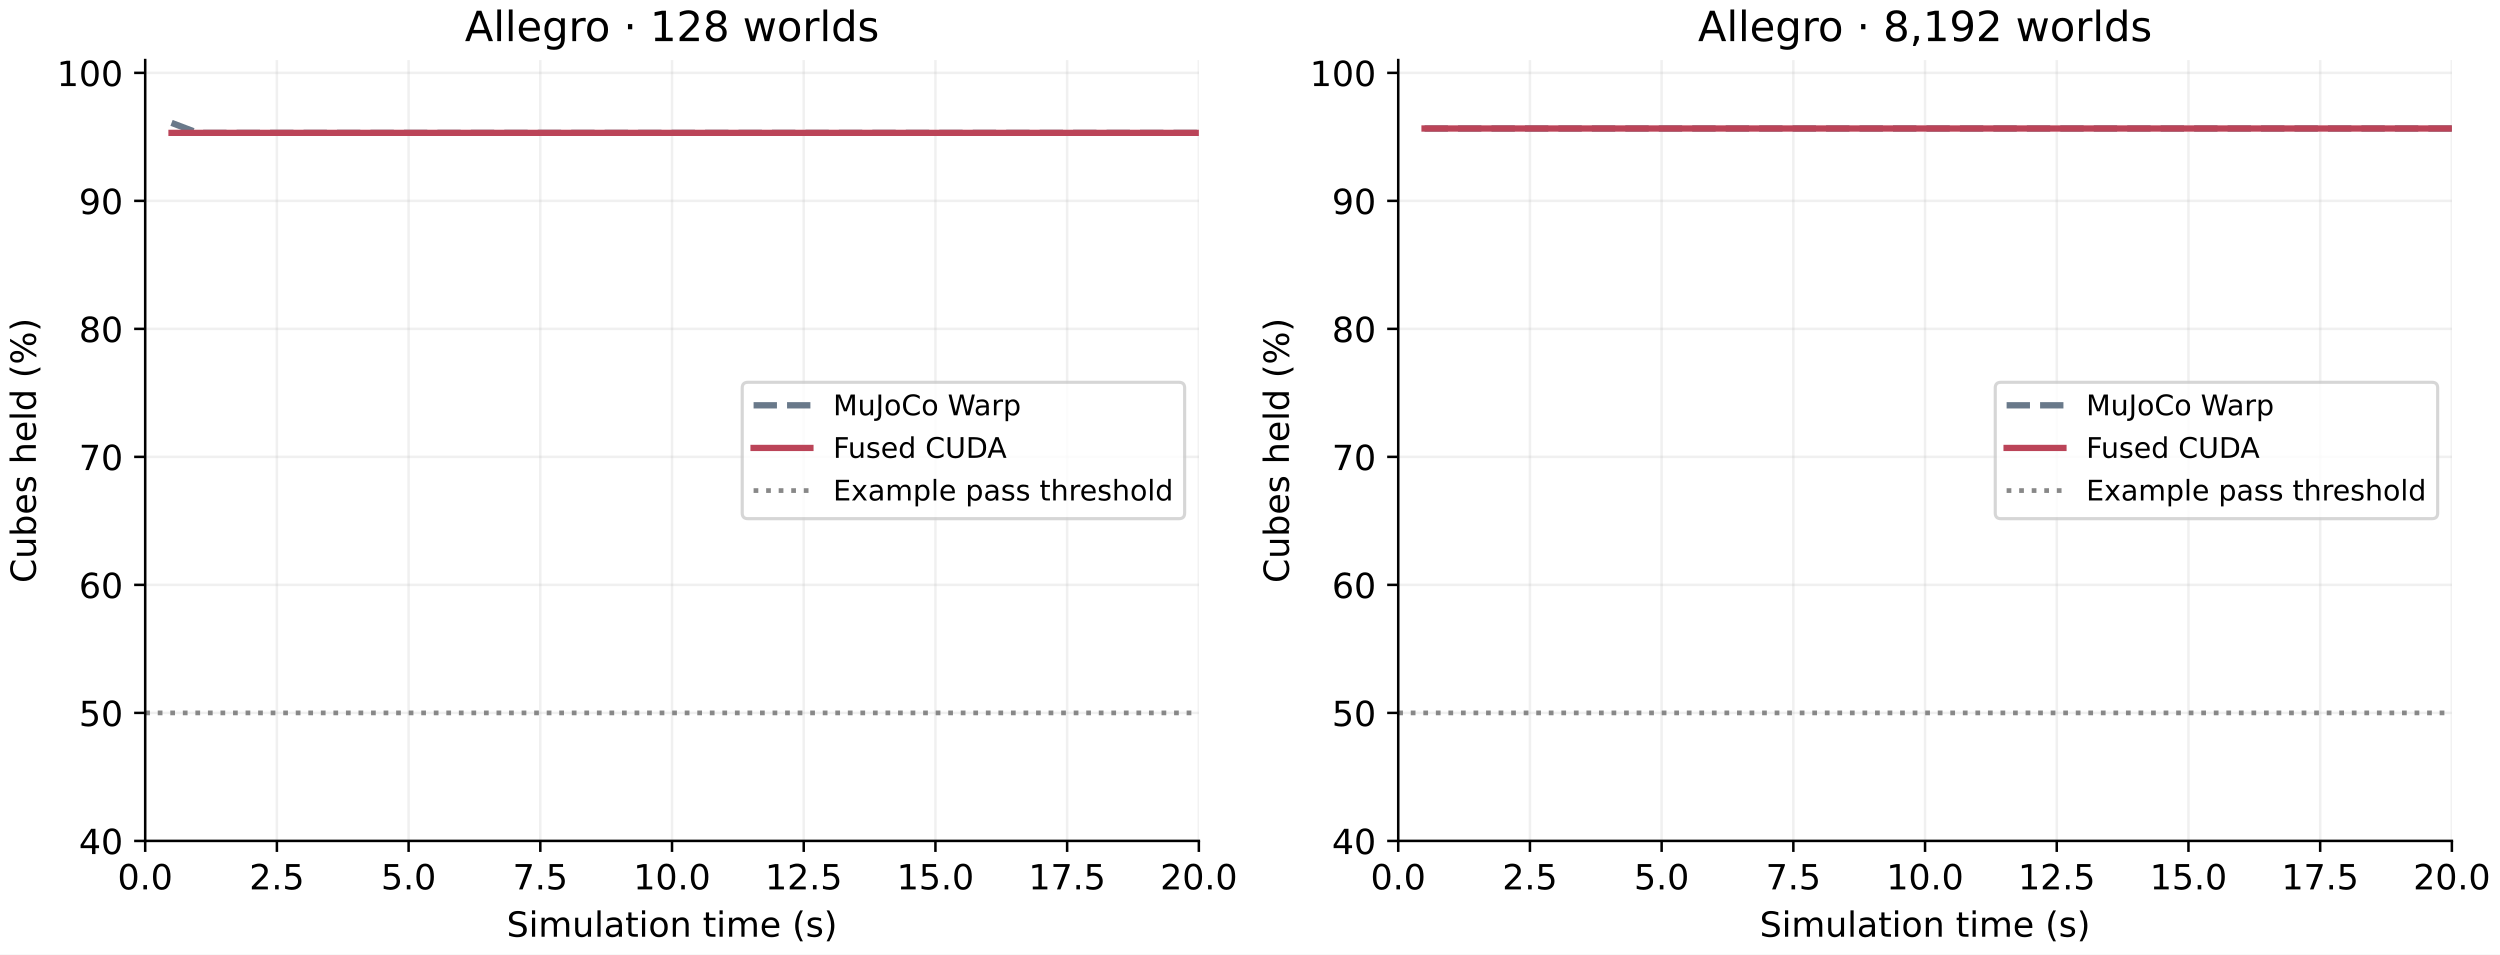
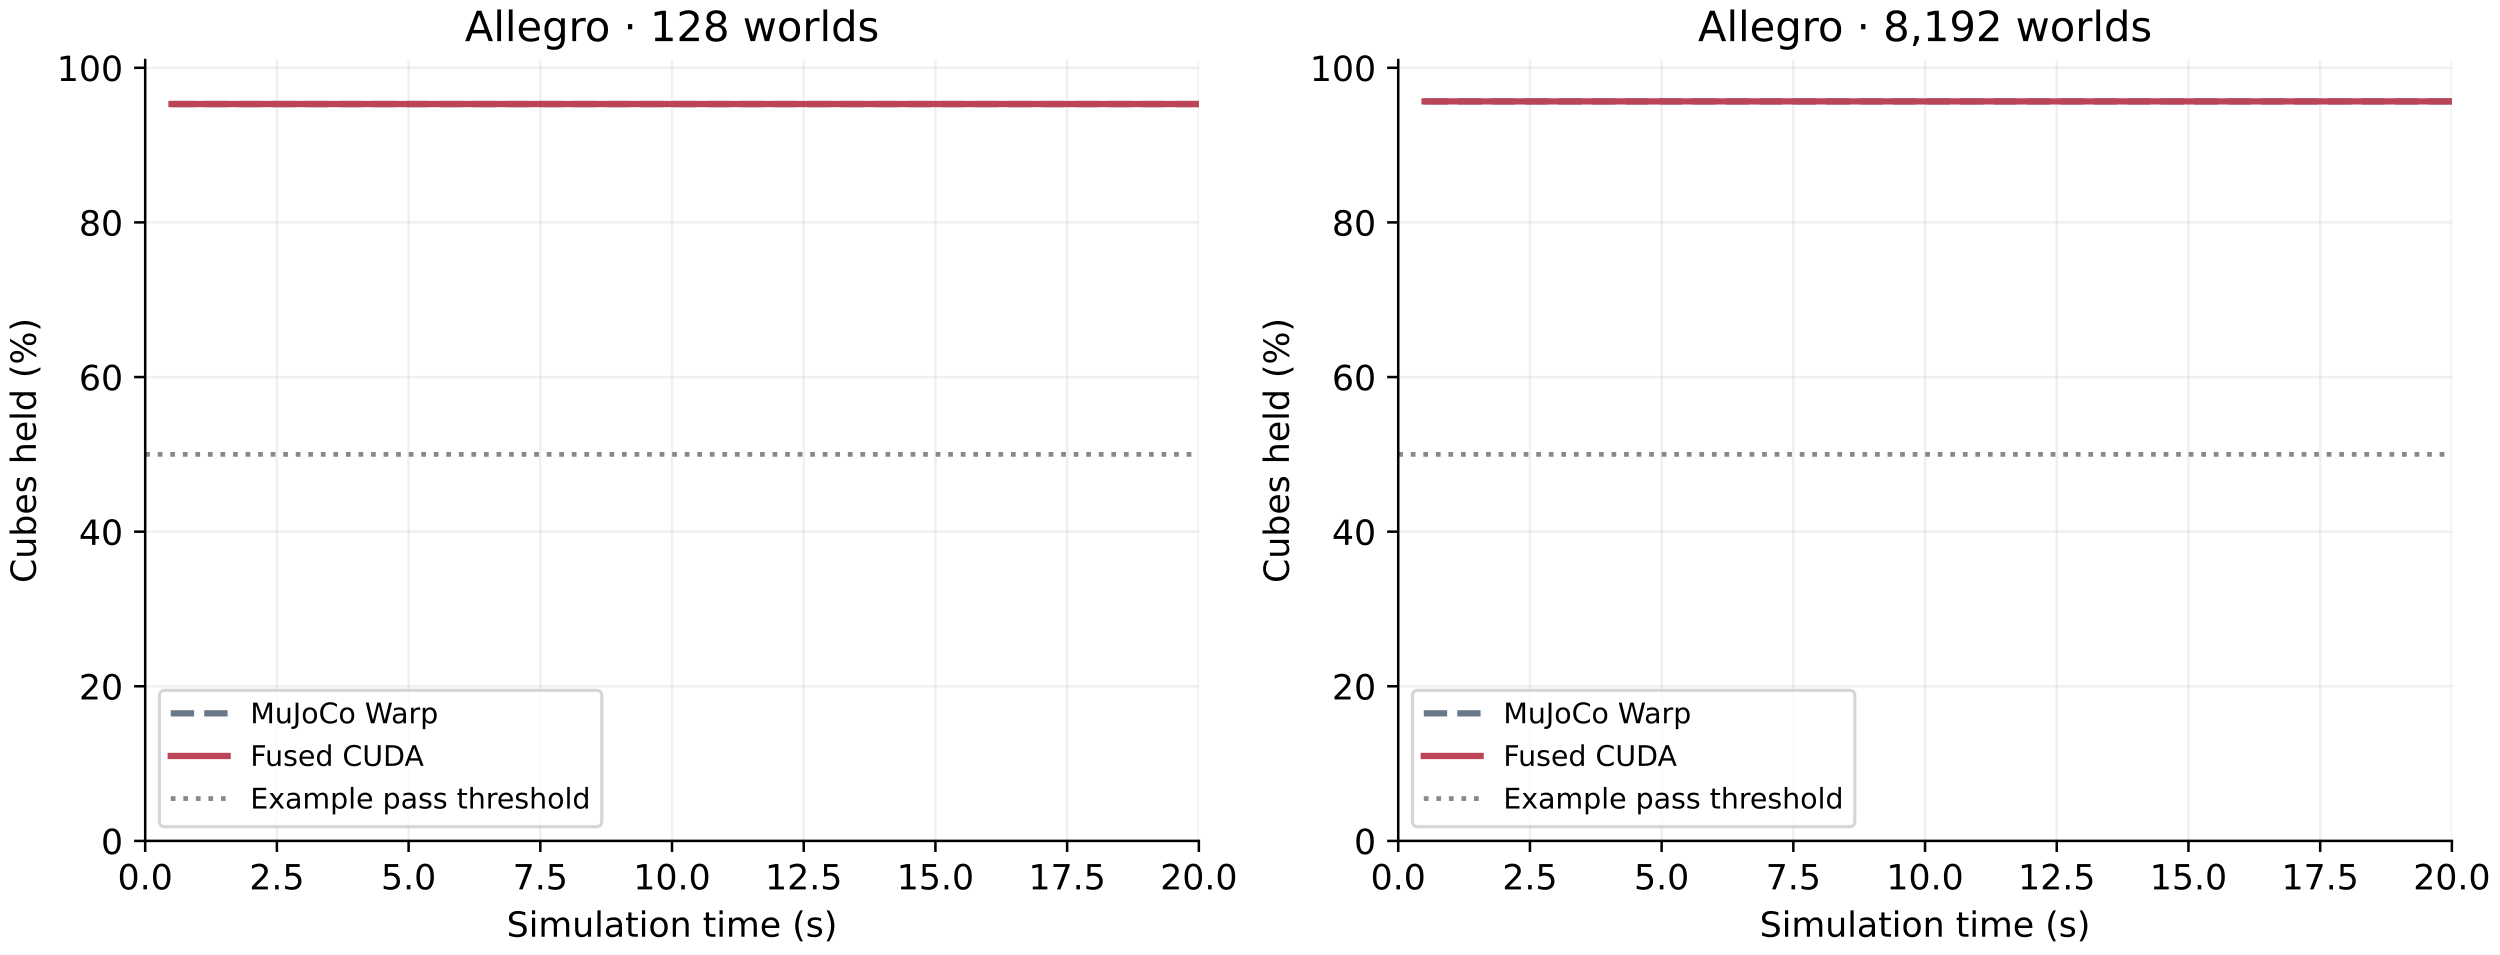
<svg xmlns="http://www.w3.org/2000/svg" xmlns:xlink="http://www.w3.org/1999/xlink" width="792pt" height="302.4pt" viewBox="0 0 792 302.4" version="1.1">
  <defs>
    <style type="text/css">*{stroke-linejoin: round; stroke-linecap: butt}</style>
  </defs>
  <g id="figure_1">
    <g id="patch_1">
      <path d="M 0 302.4 L 792 302.4 L 792 0 L 0 0 z " style="fill: #ffffff" />
    </g>
    <g id="axes_1">
      <g id="patch_2">
        <path d="M 45.997 266.399 L 379.794 266.399 L 379.794 19.03 L 45.997 19.03 z " style="fill: #ffffff" />
      </g>
      <g id="matplotlib.axis_1">
        <g id="xtick_1">
          <g id="line2d_1">
-             <path d="M 45.997 266.399 L 45.997 19.03 " clip-path="url(#p59f9d0aaa6)" style="fill: none; stroke: #b0b0b0; stroke-opacity: 0.18; stroke-width: 0.8; stroke-linecap: square" />
+             <path d="M 45.997 266.399 L 45.997 19.03 " clip-path="url(#p57a856f2e6)" style="fill: none; stroke: #b0b0b0; stroke-opacity: 0.18; stroke-width: 0.8; stroke-linecap: square" />
          </g>
          <g id="line2d_2">
            <defs>
-               <path id="m1be84e6a46" d="M 0 0 L 0 3.5 " style="stroke: #000000; stroke-width: 0.8" />
+               <path id="me887026086" d="M 0 0 L 0 3.5 " style="stroke: #000000; stroke-width: 0.8" />
            </defs>
            <g>
-               <use xlink:href="#m1be84e6a46" x="45.997" y="266.399" style="stroke: #000000; stroke-width: 0.8" />
+               <use xlink:href="#me887026086" x="45.997" y="266.399" style="stroke: #000000; stroke-width: 0.8" />
            </g>
          </g>
          <g id="text_1">
            <text style="font-size: 11px; font-family: 'DejaVu Sans'; text-anchor: middle" x="45.997" y="281.756" transform="rotate(-0 45.99735 281.7563)">0.0</text>
          </g>
        </g>
        <g id="xtick_2">
          <g id="line2d_3">
-             <path d="M 87.722 266.399 L 87.722 19.03 " clip-path="url(#p59f9d0aaa6)" style="fill: none; stroke: #b0b0b0; stroke-opacity: 0.18; stroke-width: 0.8; stroke-linecap: square" />
+             <path d="M 87.722 266.399 L 87.722 19.03 " clip-path="url(#p57a856f2e6)" style="fill: none; stroke: #b0b0b0; stroke-opacity: 0.18; stroke-width: 0.8; stroke-linecap: square" />
          </g>
          <g id="line2d_4">
            <g>
-               <use xlink:href="#m1be84e6a46" x="87.722" y="266.399" style="stroke: #000000; stroke-width: 0.8" />
+               <use xlink:href="#me887026086" x="87.722" y="266.399" style="stroke: #000000; stroke-width: 0.8" />
            </g>
          </g>
          <g id="text_2">
            <text style="font-size: 11px; font-family: 'DejaVu Sans'; text-anchor: middle" x="87.722" y="281.756" transform="rotate(-0 87.72192 281.7563)">2.5</text>
          </g>
        </g>
        <g id="xtick_3">
          <g id="line2d_5">
-             <path d="M 129.446 266.399 L 129.446 19.03 " clip-path="url(#p59f9d0aaa6)" style="fill: none; stroke: #b0b0b0; stroke-opacity: 0.18; stroke-width: 0.8; stroke-linecap: square" />
+             <path d="M 129.446 266.399 L 129.446 19.03 " clip-path="url(#p57a856f2e6)" style="fill: none; stroke: #b0b0b0; stroke-opacity: 0.18; stroke-width: 0.8; stroke-linecap: square" />
          </g>
          <g id="line2d_6">
            <g>
-               <use xlink:href="#m1be84e6a46" x="129.446" y="266.399" style="stroke: #000000; stroke-width: 0.8" />
+               <use xlink:href="#me887026086" x="129.446" y="266.399" style="stroke: #000000; stroke-width: 0.8" />
            </g>
          </g>
          <g id="text_3">
            <text style="font-size: 11px; font-family: 'DejaVu Sans'; text-anchor: middle" x="129.446" y="281.756" transform="rotate(-0 129.4465 281.7563)">5.0</text>
          </g>
        </g>
        <g id="xtick_4">
          <g id="line2d_7">
-             <path d="M 171.171 266.399 L 171.171 19.03 " clip-path="url(#p59f9d0aaa6)" style="fill: none; stroke: #b0b0b0; stroke-opacity: 0.18; stroke-width: 0.8; stroke-linecap: square" />
+             <path d="M 171.171 266.399 L 171.171 19.03 " clip-path="url(#p57a856f2e6)" style="fill: none; stroke: #b0b0b0; stroke-opacity: 0.18; stroke-width: 0.8; stroke-linecap: square" />
          </g>
          <g id="line2d_8">
            <g>
-               <use xlink:href="#m1be84e6a46" x="171.171" y="266.399" style="stroke: #000000; stroke-width: 0.8" />
+               <use xlink:href="#me887026086" x="171.171" y="266.399" style="stroke: #000000; stroke-width: 0.8" />
            </g>
          </g>
          <g id="text_4">
            <text style="font-size: 11px; font-family: 'DejaVu Sans'; text-anchor: middle" x="171.171" y="281.756" transform="rotate(-0 171.1711 281.7563)">7.5</text>
          </g>
        </g>
        <g id="xtick_5">
          <g id="line2d_9">
-             <path d="M 212.896 266.399 L 212.896 19.03 " clip-path="url(#p59f9d0aaa6)" style="fill: none; stroke: #b0b0b0; stroke-opacity: 0.18; stroke-width: 0.8; stroke-linecap: square" />
+             <path d="M 212.896 266.399 L 212.896 19.03 " clip-path="url(#p57a856f2e6)" style="fill: none; stroke: #b0b0b0; stroke-opacity: 0.18; stroke-width: 0.8; stroke-linecap: square" />
          </g>
          <g id="line2d_10">
            <g>
-               <use xlink:href="#m1be84e6a46" x="212.896" y="266.399" style="stroke: #000000; stroke-width: 0.8" />
+               <use xlink:href="#me887026086" x="212.896" y="266.399" style="stroke: #000000; stroke-width: 0.8" />
            </g>
          </g>
          <g id="text_5">
            <text style="font-size: 11px; font-family: 'DejaVu Sans'; text-anchor: middle" x="212.896" y="281.756" transform="rotate(-0 212.8956 281.7563)">10.0</text>
          </g>
        </g>
        <g id="xtick_6">
          <g id="line2d_11">
-             <path d="M 254.62 266.399 L 254.62 19.03 " clip-path="url(#p59f9d0aaa6)" style="fill: none; stroke: #b0b0b0; stroke-opacity: 0.18; stroke-width: 0.8; stroke-linecap: square" />
+             <path d="M 254.62 266.399 L 254.62 19.03 " clip-path="url(#p57a856f2e6)" style="fill: none; stroke: #b0b0b0; stroke-opacity: 0.18; stroke-width: 0.8; stroke-linecap: square" />
          </g>
          <g id="line2d_12">
            <g>
-               <use xlink:href="#m1be84e6a46" x="254.62" y="266.399" style="stroke: #000000; stroke-width: 0.8" />
+               <use xlink:href="#me887026086" x="254.62" y="266.399" style="stroke: #000000; stroke-width: 0.8" />
            </g>
          </g>
          <g id="text_6">
            <text style="font-size: 11px; font-family: 'DejaVu Sans'; text-anchor: middle" x="254.62" y="281.756" transform="rotate(-0 254.6202 281.7563)">12.5</text>
          </g>
        </g>
        <g id="xtick_7">
          <g id="line2d_13">
-             <path d="M 296.345 266.399 L 296.345 19.03 " clip-path="url(#p59f9d0aaa6)" style="fill: none; stroke: #b0b0b0; stroke-opacity: 0.18; stroke-width: 0.8; stroke-linecap: square" />
+             <path d="M 296.345 266.399 L 296.345 19.03 " clip-path="url(#p57a856f2e6)" style="fill: none; stroke: #b0b0b0; stroke-opacity: 0.18; stroke-width: 0.8; stroke-linecap: square" />
          </g>
          <g id="line2d_14">
            <g>
-               <use xlink:href="#m1be84e6a46" x="296.345" y="266.399" style="stroke: #000000; stroke-width: 0.8" />
+               <use xlink:href="#me887026086" x="296.345" y="266.399" style="stroke: #000000; stroke-width: 0.8" />
            </g>
          </g>
          <g id="text_7">
            <text style="font-size: 11px; font-family: 'DejaVu Sans'; text-anchor: middle" x="296.345" y="281.756" transform="rotate(-0 296.3448 281.7563)">15.0</text>
          </g>
        </g>
        <g id="xtick_8">
          <g id="line2d_15">
-             <path d="M 338.069 266.399 L 338.069 19.03 " clip-path="url(#p59f9d0aaa6)" style="fill: none; stroke: #b0b0b0; stroke-opacity: 0.18; stroke-width: 0.8; stroke-linecap: square" />
+             <path d="M 338.069 266.399 L 338.069 19.03 " clip-path="url(#p57a856f2e6)" style="fill: none; stroke: #b0b0b0; stroke-opacity: 0.18; stroke-width: 0.8; stroke-linecap: square" />
          </g>
          <g id="line2d_16">
            <g>
-               <use xlink:href="#m1be84e6a46" x="338.069" y="266.399" style="stroke: #000000; stroke-width: 0.8" />
+               <use xlink:href="#me887026086" x="338.069" y="266.399" style="stroke: #000000; stroke-width: 0.8" />
            </g>
          </g>
          <g id="text_8">
            <text style="font-size: 11px; font-family: 'DejaVu Sans'; text-anchor: middle" x="338.069" y="281.756" transform="rotate(-0 338.0693 281.7563)">17.5</text>
          </g>
        </g>
        <g id="xtick_9">
          <g id="line2d_17">
-             <path d="M 379.794 266.399 L 379.794 19.03 " clip-path="url(#p59f9d0aaa6)" style="fill: none; stroke: #b0b0b0; stroke-opacity: 0.18; stroke-width: 0.8; stroke-linecap: square" />
+             <path d="M 379.794 266.399 L 379.794 19.03 " clip-path="url(#p57a856f2e6)" style="fill: none; stroke: #b0b0b0; stroke-opacity: 0.18; stroke-width: 0.8; stroke-linecap: square" />
          </g>
          <g id="line2d_18">
            <g>
-               <use xlink:href="#m1be84e6a46" x="379.794" y="266.399" style="stroke: #000000; stroke-width: 0.8" />
+               <use xlink:href="#me887026086" x="379.794" y="266.399" style="stroke: #000000; stroke-width: 0.8" />
            </g>
          </g>
          <g id="text_9">
            <text style="font-size: 11px; font-family: 'DejaVu Sans'; text-anchor: middle" x="379.794" y="281.756" transform="rotate(-0 379.7939 281.7563)">20.0</text>
          </g>
        </g>
        <g id="text_10">
          <text style="font-size: 11px; font-family: 'DejaVu Sans'; text-anchor: middle" x="212.896" y="296.757" transform="rotate(-0 212.8956 296.7572)">Simulation time (s)</text>
        </g>
      </g>
      <g id="matplotlib.axis_2">
        <g id="ytick_1">
          <g id="line2d_19">
-             <path d="M 45.997 266.399 L 379.794 266.399 " clip-path="url(#p59f9d0aaa6)" style="fill: none; stroke: #b0b0b0; stroke-opacity: 0.18; stroke-width: 0.8; stroke-linecap: square" />
+             <path d="M 45.997 266.399 L 379.794 266.399 " clip-path="url(#p57a856f2e6)" style="fill: none; stroke: #b0b0b0; stroke-opacity: 0.18; stroke-width: 0.8; stroke-linecap: square" />
          </g>
          <g id="line2d_20">
            <defs>
-               <path id="mb6c15cbc63" d="M 0 0 L -3.5 0 " style="stroke: #000000; stroke-width: 0.8" />
+               <path id="m8477bf71f5" d="M 0 0 L -3.5 0 " style="stroke: #000000; stroke-width: 0.8" />
            </defs>
            <g>
-               <use xlink:href="#mb6c15cbc63" x="45.997" y="266.399" style="stroke: #000000; stroke-width: 0.8" />
+               <use xlink:href="#m8477bf71f5" x="45.997" y="266.399" style="stroke: #000000; stroke-width: 0.8" />
            </g>
          </g>
          <g id="text_11">
-             <text style="font-size: 11px; font-family: 'DejaVu Sans'; text-anchor: end" x="38.997" y="270.578" transform="rotate(-0 38.99735 270.5776)">40</text>
+             <text style="font-size: 11px; font-family: 'DejaVu Sans'; text-anchor: end" x="38.997" y="270.578" transform="rotate(-0 38.99735 270.5776)">0</text>
          </g>
        </g>
        <g id="ytick_2">
          <g id="line2d_21">
-             <path d="M 45.997 225.847 L 379.794 225.847 " clip-path="url(#p59f9d0aaa6)" style="fill: none; stroke: #b0b0b0; stroke-opacity: 0.18; stroke-width: 0.8; stroke-linecap: square" />
+             <path d="M 45.997 217.415 L 379.794 217.415 " clip-path="url(#p57a856f2e6)" style="fill: none; stroke: #b0b0b0; stroke-opacity: 0.18; stroke-width: 0.8; stroke-linecap: square" />
          </g>
          <g id="line2d_22">
            <g>
-               <use xlink:href="#mb6c15cbc63" x="45.997" y="225.847" style="stroke: #000000; stroke-width: 0.8" />
+               <use xlink:href="#m8477bf71f5" x="45.997" y="217.415" style="stroke: #000000; stroke-width: 0.8" />
            </g>
          </g>
          <g id="text_12">
-             <text style="font-size: 11px; font-family: 'DejaVu Sans'; text-anchor: end" x="38.997" y="230.025" transform="rotate(-0 38.99735 230.0254)">50</text>
+             <text style="font-size: 11px; font-family: 'DejaVu Sans'; text-anchor: end" x="38.997" y="221.594" transform="rotate(-0 38.99735 221.5937)">20</text>
          </g>
        </g>
        <g id="ytick_3">
          <g id="line2d_23">
-             <path d="M 45.997 185.294 L 379.794 185.294 " clip-path="url(#p59f9d0aaa6)" style="fill: none; stroke: #b0b0b0; stroke-opacity: 0.18; stroke-width: 0.8; stroke-linecap: square" />
+             <path d="M 45.997 168.431 L 379.794 168.431 " clip-path="url(#p57a856f2e6)" style="fill: none; stroke: #b0b0b0; stroke-opacity: 0.18; stroke-width: 0.8; stroke-linecap: square" />
          </g>
          <g id="line2d_24">
            <g>
-               <use xlink:href="#mb6c15cbc63" x="45.997" y="185.294" style="stroke: #000000; stroke-width: 0.8" />
+               <use xlink:href="#m8477bf71f5" x="45.997" y="168.431" style="stroke: #000000; stroke-width: 0.8" />
            </g>
          </g>
          <g id="text_13">
-             <text style="font-size: 11px; font-family: 'DejaVu Sans'; text-anchor: end" x="38.997" y="189.473" transform="rotate(-0 38.99735 189.4731)">60</text>
+             <text style="font-size: 11px; font-family: 'DejaVu Sans'; text-anchor: end" x="38.997" y="172.61" transform="rotate(-0 38.99735 172.6098)">40</text>
          </g>
        </g>
        <g id="ytick_4">
          <g id="line2d_25">
-             <path d="M 45.997 144.742 L 379.794 144.742 " clip-path="url(#p59f9d0aaa6)" style="fill: none; stroke: #b0b0b0; stroke-opacity: 0.18; stroke-width: 0.8; stroke-linecap: square" />
+             <path d="M 45.997 119.447 L 379.794 119.447 " clip-path="url(#p57a856f2e6)" style="fill: none; stroke: #b0b0b0; stroke-opacity: 0.18; stroke-width: 0.8; stroke-linecap: square" />
          </g>
          <g id="line2d_26">
            <g>
-               <use xlink:href="#mb6c15cbc63" x="45.997" y="144.742" style="stroke: #000000; stroke-width: 0.8" />
+               <use xlink:href="#m8477bf71f5" x="45.997" y="119.447" style="stroke: #000000; stroke-width: 0.8" />
            </g>
          </g>
          <g id="text_14">
-             <text style="font-size: 11px; font-family: 'DejaVu Sans'; text-anchor: end" x="38.997" y="148.921" transform="rotate(-0 38.99735 148.9209)">70</text>
+             <text style="font-size: 11px; font-family: 'DejaVu Sans'; text-anchor: end" x="38.997" y="123.626" transform="rotate(-0 38.99735 123.6259)">60</text>
          </g>
        </g>
        <g id="ytick_5">
          <g id="line2d_27">
-             <path d="M 45.997 104.19 L 379.794 104.19 " clip-path="url(#p59f9d0aaa6)" style="fill: none; stroke: #b0b0b0; stroke-opacity: 0.18; stroke-width: 0.8; stroke-linecap: square" />
+             <path d="M 45.997 70.463 L 379.794 70.463 " clip-path="url(#p57a856f2e6)" style="fill: none; stroke: #b0b0b0; stroke-opacity: 0.18; stroke-width: 0.8; stroke-linecap: square" />
          </g>
          <g id="line2d_28">
            <g>
-               <use xlink:href="#mb6c15cbc63" x="45.997" y="104.19" style="stroke: #000000; stroke-width: 0.8" />
+               <use xlink:href="#m8477bf71f5" x="45.997" y="70.463" style="stroke: #000000; stroke-width: 0.8" />
            </g>
          </g>
          <g id="text_15">
-             <text style="font-size: 11px; font-family: 'DejaVu Sans'; text-anchor: end" x="38.997" y="108.369" transform="rotate(-0 38.99735 108.3686)">80</text>
+             <text style="font-size: 11px; font-family: 'DejaVu Sans'; text-anchor: end" x="38.997" y="74.642" transform="rotate(-0 38.99735 74.64199)">80</text>
          </g>
        </g>
        <g id="ytick_6">
          <g id="line2d_29">
-             <path d="M 45.997 63.638 L 379.794 63.638 " clip-path="url(#p59f9d0aaa6)" style="fill: none; stroke: #b0b0b0; stroke-opacity: 0.18; stroke-width: 0.8; stroke-linecap: square" />
+             <path d="M 45.997 21.479 L 379.794 21.479 " clip-path="url(#p57a856f2e6)" style="fill: none; stroke: #b0b0b0; stroke-opacity: 0.18; stroke-width: 0.8; stroke-linecap: square" />
          </g>
          <g id="line2d_30">
            <g>
-               <use xlink:href="#mb6c15cbc63" x="45.997" y="63.638" style="stroke: #000000; stroke-width: 0.8" />
+               <use xlink:href="#m8477bf71f5" x="45.997" y="21.479" style="stroke: #000000; stroke-width: 0.8" />
            </g>
          </g>
          <g id="text_16">
-             <text style="font-size: 11px; font-family: 'DejaVu Sans'; text-anchor: end" x="38.997" y="67.816" transform="rotate(-0 38.99735 67.81636)">90</text>
-           </g>
-         </g>
-         <g id="ytick_7">
-           <g id="line2d_31">
-             <path d="M 45.997 23.085 L 379.794 23.085 " clip-path="url(#p59f9d0aaa6)" style="fill: none; stroke: #b0b0b0; stroke-opacity: 0.18; stroke-width: 0.8; stroke-linecap: square" />
-           </g>
-           <g id="line2d_32">
-             <g>
-               <use xlink:href="#mb6c15cbc63" x="45.997" y="23.085" style="stroke: #000000; stroke-width: 0.8" />
-             </g>
-           </g>
-           <g id="text_17">
-             <text style="font-size: 11px; font-family: 'DejaVu Sans'; text-anchor: end" x="38.997" y="27.264" transform="rotate(-0 38.99735 27.26411)">100</text>
-           </g>
-         </g>
-         <g id="text_18">
+             <text style="font-size: 11px; font-family: 'DejaVu Sans'; text-anchor: end" x="38.997" y="25.658" transform="rotate(-0 38.99735 25.65808)">100</text>
+           </g>
+         </g>
+         <g id="text_17">
          <text style="font-size: 11px; font-family: 'DejaVu Sans'; text-anchor: middle" x="11.359" y="142.715" transform="rotate(-90 11.35852 142.7145)">Cubes held (%)</text>
        </g>
      </g>
+       <g id="line2d_31">
+         <path d="M 54.342 32.96 L 62.687 32.96 L 71.032 32.96 L 79.377 32.96 L 87.722 32.96 L 96.067 32.96 L 104.412 32.96 L 112.757 32.96 L 121.102 32.96 L 129.446 32.96 L 137.791 32.96 L 146.136 32.96 L 154.481 32.96 L 162.826 32.96 L 171.171 32.96 L 179.516 32.96 L 187.861 32.96 L 196.206 32.96 L 204.551 32.96 L 212.896 32.96 L 221.241 32.96 L 229.585 32.96 L 237.93 32.96 L 246.275 32.96 L 254.62 32.96 L 262.965 32.96 L 271.31 32.96 L 279.655 32.96 L 288 32.96 L 296.345 32.96 L 304.69 32.96 L 313.035 32.96 L 321.38 32.96 L 329.724 32.96 L 338.069 32.96 L 346.414 32.96 L 354.759 32.96 L 363.104 32.96 L 371.449 32.96 L 379.794 32.96 " clip-path="url(#p57a856f2e6)" style="fill: none; stroke-dasharray: 7.4,3.2; stroke-dashoffset: 0; stroke: #69798a; stroke-width: 2" />
+       </g>
+       <g id="line2d_32">
+         <path d="M 54.342 32.96 L 62.687 32.96 L 71.032 32.96 L 79.377 32.96 L 87.722 32.96 L 96.067 32.96 L 104.412 32.96 L 112.757 32.96 L 121.102 32.96 L 129.446 32.96 L 137.791 32.96 L 146.136 32.96 L 154.481 32.96 L 162.826 32.96 L 171.171 32.96 L 179.516 32.96 L 187.861 32.96 L 196.206 32.96 L 204.551 32.96 L 212.896 32.96 L 221.241 32.96 L 229.585 32.96 L 237.93 32.96 L 246.275 32.96 L 254.62 32.96 L 262.965 32.96 L 271.31 32.96 L 279.655 32.96 L 288 32.96 L 296.345 32.96 L 304.69 32.96 L 313.035 32.96 L 321.38 32.96 L 329.724 32.96 L 338.069 32.96 L 346.414 32.96 L 354.759 32.96 L 363.104 32.96 L 371.449 32.96 L 379.794 32.96 " clip-path="url(#p57a856f2e6)" style="fill: none; stroke: #bb4458; stroke-width: 2; stroke-linecap: square" />
+       </g>
      <g id="line2d_33">
-         <path d="M 54.342 38.926 L 62.687 42.094 L 71.032 42.094 L 79.377 42.094 L 87.722 42.094 L 96.067 42.094 L 104.412 42.094 L 112.757 42.094 L 121.102 42.094 L 129.446 42.094 L 137.791 42.094 L 146.136 42.094 L 154.481 42.094 L 162.826 42.094 L 171.171 42.094 L 179.516 42.094 L 187.861 42.094 L 196.206 42.094 L 204.551 42.094 L 212.896 42.094 L 221.241 42.094 L 229.585 42.094 L 237.93 42.094 L 246.275 42.094 L 254.62 42.094 L 262.965 42.094 L 271.31 42.094 L 279.655 42.094 L 288 42.094 L 296.345 42.094 L 304.69 42.094 L 313.035 42.094 L 321.38 42.094 L 329.724 42.094 L 338.069 42.094 L 346.414 42.094 L 354.759 42.094 L 363.104 42.094 L 371.449 42.094 L 379.794 42.094 " clip-path="url(#p59f9d0aaa6)" style="fill: none; stroke-dasharray: 7.4,3.2; stroke-dashoffset: 0; stroke: #69798a; stroke-width: 2" />
-       </g>
-       <g id="line2d_34">
-         <path d="M 54.342 42.094 L 62.687 42.094 L 71.032 42.094 L 79.377 42.094 L 87.722 42.094 L 96.067 42.094 L 104.412 42.094 L 112.757 42.094 L 121.102 42.094 L 129.446 42.094 L 137.791 42.094 L 146.136 42.094 L 154.481 42.094 L 162.826 42.094 L 171.171 42.094 L 179.516 42.094 L 187.861 42.094 L 196.206 42.094 L 204.551 42.094 L 212.896 42.094 L 221.241 42.094 L 229.585 42.094 L 237.93 42.094 L 246.275 42.094 L 254.62 42.094 L 262.965 42.094 L 271.31 42.094 L 279.655 42.094 L 288 42.094 L 296.345 42.094 L 304.69 42.094 L 313.035 42.094 L 321.38 42.094 L 329.724 42.094 L 338.069 42.094 L 346.414 42.094 L 354.759 42.094 L 363.104 42.094 L 371.449 42.094 L 379.794 42.094 " clip-path="url(#p59f9d0aaa6)" style="fill: none; stroke: #bb4458; stroke-width: 2; stroke-linecap: square" />
-       </g>
-       <g id="line2d_35">
-         <path d="M 45.997 225.847 L 379.794 225.847 " clip-path="url(#p59f9d0aaa6)" style="fill: none; stroke-dasharray: 1.5,2.475; stroke-dashoffset: 0; stroke: #888888; stroke-width: 1.5" />
+         <path d="M 45.997 143.939 L 379.794 143.939 " clip-path="url(#p57a856f2e6)" style="fill: none; stroke-dasharray: 1.5,2.475; stroke-dashoffset: 0; stroke: #888888; stroke-width: 1.5" />
      </g>
      <g id="patch_3">
        <path d="M 45.997 266.399 L 45.997 19.03 " style="fill: none; stroke: #000000; stroke-width: 0.8; stroke-linejoin: miter; stroke-linecap: square" />
      </g>
      <g id="patch_4">
        <path d="M 45.997 266.399 L 379.794 266.399 " style="fill: none; stroke: #000000; stroke-width: 0.8; stroke-linejoin: miter; stroke-linecap: square" />
      </g>
-       <g id="text_19">
+       <g id="text_18">
        <text style="font-size: 13.2px; font-family: 'DejaVu Sans'; text-anchor: middle" x="212.896" y="13.03" transform="rotate(-0 212.8956 13.03018)">Allegro · 128 worlds</text>
      </g>
      <g id="legend_1">
        <g id="patch_5">
-           <path d="M 236.936 164.316 L 373.494 164.316 Q 375.294 164.316 375.294 162.516 L 375.294 122.913 Q 375.294 121.113 373.494 121.113 L 236.936 121.113 Q 235.136 121.113 235.136 122.913 L 235.136 162.516 Q 235.136 164.316 236.936 164.316 z " style="fill: #ffffff; opacity: 0.8; stroke: #cccccc; stroke-linejoin: miter" />
+           <path d="M 52.297 261.899 L 188.855 261.899 Q 190.655 261.899 190.655 260.099 L 190.655 220.497 Q 190.655 218.697 188.855 218.697 L 52.297 218.697 Q 50.497 218.697 50.497 220.497 L 50.497 260.099 Q 50.497 261.899 52.297 261.899 z " style="fill: #ffffff; opacity: 0.8; stroke: #cccccc; stroke-linejoin: miter" />
+         </g>
+         <g id="line2d_34">
+           <path d="M 54.097 225.985 L 63.097 225.985 L 72.097 225.985 " style="fill: none; stroke-dasharray: 7.4,3.2; stroke-dashoffset: 0; stroke: #69798a; stroke-width: 2" />
+         </g>
+         <g id="text_19">
+           <text style="font-size: 9px; font-family: 'DejaVu Sans'; text-anchor: start" x="79.297" y="229.135" transform="rotate(-0 79.29735 229.1354)">MuJoCo Warp</text>
+         </g>
+         <g id="line2d_35">
+           <path d="M 54.097 239.486 L 63.097 239.486 L 72.097 239.486 " style="fill: none; stroke: #bb4458; stroke-width: 2; stroke-linecap: square" />
+         </g>
+         <g id="text_20">
+           <text style="font-size: 9px; font-family: 'DejaVu Sans'; text-anchor: start" x="79.297" y="242.636" transform="rotate(-0 79.29735 242.6361)">Fused CUDA</text>
        </g>
        <g id="line2d_36">
-           <path d="M 238.736 128.402 L 247.736 128.402 L 256.736 128.402 " style="fill: none; stroke-dasharray: 7.4,3.2; stroke-dashoffset: 0; stroke: #69798a; stroke-width: 2" />
-         </g>
-         <g id="text_20">
-           <text style="font-size: 9px; font-family: 'DejaVu Sans'; text-anchor: start" x="263.936" y="131.552" transform="rotate(-0 263.9358 131.5521)">MuJoCo Warp</text>
-         </g>
-         <g id="line2d_37">
-           <path d="M 238.736 141.903 L 247.736 141.903 L 256.736 141.903 " style="fill: none; stroke: #bb4458; stroke-width: 2; stroke-linecap: square" />
+           <path d="M 54.097 252.987 L 63.097 252.987 L 72.097 252.987 " style="fill: none; stroke-dasharray: 1.5,2.475; stroke-dashoffset: 0; stroke: #888888; stroke-width: 1.5" />
        </g>
        <g id="text_21">
-           <text style="font-size: 9px; font-family: 'DejaVu Sans'; text-anchor: start" x="263.936" y="145.053" transform="rotate(-0 263.9358 145.0528)">Fused CUDA</text>
-         </g>
-         <g id="line2d_38">
-           <path d="M 238.736 155.403 L 247.736 155.403 L 256.736 155.403 " style="fill: none; stroke-dasharray: 1.5,2.475; stroke-dashoffset: 0; stroke: #888888; stroke-width: 1.5" />
-         </g>
-         <g id="text_22">
-           <text style="font-size: 9px; font-family: 'DejaVu Sans'; text-anchor: start" x="263.936" y="158.553" transform="rotate(-0 263.9358 158.5535)">Example pass threshold</text>
+           <text style="font-size: 9px; font-family: 'DejaVu Sans'; text-anchor: start" x="79.297" y="256.137" transform="rotate(-0 79.29735 256.1368)">Example pass threshold</text>
        </g>
      </g>
    </g>
    <g id="axes_2">
      <g id="patch_6">
        <path d="M 442.957 266.399 L 776.754 266.399 L 776.754 19.03 L 442.957 19.03 z " style="fill: #ffffff" />
      </g>
      <g id="matplotlib.axis_3">
        <g id="xtick_10">
+           <g id="line2d_37">
+             <path d="M 442.957 266.399 L 442.957 19.03 " clip-path="url(#pb39e37ef8d)" style="fill: none; stroke: #b0b0b0; stroke-opacity: 0.18; stroke-width: 0.8; stroke-linecap: square" />
+           </g>
+           <g id="line2d_38">
+             <g>
+               <use xlink:href="#me887026086" x="442.957" y="266.399" style="stroke: #000000; stroke-width: 0.8" />
+             </g>
+           </g>
+           <g id="text_22">
+             <text style="font-size: 11px; font-family: 'DejaVu Sans'; text-anchor: middle" x="442.957" y="281.756" transform="rotate(-0 442.9571 281.7563)">0.0</text>
+           </g>
+         </g>
+         <g id="xtick_11">
          <g id="line2d_39">
-             <path d="M 442.957 266.399 L 442.957 19.03 " clip-path="url(#p62c982dc32)" style="fill: none; stroke: #b0b0b0; stroke-opacity: 0.18; stroke-width: 0.8; stroke-linecap: square" />
+             <path d="M 484.682 266.399 L 484.682 19.03 " clip-path="url(#pb39e37ef8d)" style="fill: none; stroke: #b0b0b0; stroke-opacity: 0.18; stroke-width: 0.8; stroke-linecap: square" />
          </g>
          <g id="line2d_40">
            <g>
-               <use xlink:href="#m1be84e6a46" x="442.957" y="266.399" style="stroke: #000000; stroke-width: 0.8" />
+               <use xlink:href="#me887026086" x="484.682" y="266.399" style="stroke: #000000; stroke-width: 0.8" />
            </g>
          </g>
          <g id="text_23">
-             <text style="font-size: 11px; font-family: 'DejaVu Sans'; text-anchor: middle" x="442.957" y="281.756" transform="rotate(-0 442.9571 281.7563)">0.0</text>
-           </g>
-         </g>
-         <g id="xtick_11">
+             <text style="font-size: 11px; font-family: 'DejaVu Sans'; text-anchor: middle" x="484.682" y="281.756" transform="rotate(-0 484.6817 281.7563)">2.5</text>
+           </g>
+         </g>
+         <g id="xtick_12">
          <g id="line2d_41">
-             <path d="M 484.682 266.399 L 484.682 19.03 " clip-path="url(#p62c982dc32)" style="fill: none; stroke: #b0b0b0; stroke-opacity: 0.18; stroke-width: 0.8; stroke-linecap: square" />
+             <path d="M 526.406 266.399 L 526.406 19.03 " clip-path="url(#pb39e37ef8d)" style="fill: none; stroke: #b0b0b0; stroke-opacity: 0.18; stroke-width: 0.8; stroke-linecap: square" />
          </g>
          <g id="line2d_42">
            <g>
-               <use xlink:href="#m1be84e6a46" x="484.682" y="266.399" style="stroke: #000000; stroke-width: 0.8" />
+               <use xlink:href="#me887026086" x="526.406" y="266.399" style="stroke: #000000; stroke-width: 0.8" />
            </g>
          </g>
          <g id="text_24">
-             <text style="font-size: 11px; font-family: 'DejaVu Sans'; text-anchor: middle" x="484.682" y="281.756" transform="rotate(-0 484.6817 281.7563)">2.5</text>
-           </g>
-         </g>
-         <g id="xtick_12">
+             <text style="font-size: 11px; font-family: 'DejaVu Sans'; text-anchor: middle" x="526.406" y="281.756" transform="rotate(-0 526.4062 281.7563)">5.0</text>
+           </g>
+         </g>
+         <g id="xtick_13">
          <g id="line2d_43">
-             <path d="M 526.406 266.399 L 526.406 19.03 " clip-path="url(#p62c982dc32)" style="fill: none; stroke: #b0b0b0; stroke-opacity: 0.18; stroke-width: 0.8; stroke-linecap: square" />
+             <path d="M 568.131 266.399 L 568.131 19.03 " clip-path="url(#pb39e37ef8d)" style="fill: none; stroke: #b0b0b0; stroke-opacity: 0.18; stroke-width: 0.8; stroke-linecap: square" />
          </g>
          <g id="line2d_44">
            <g>
-               <use xlink:href="#m1be84e6a46" x="526.406" y="266.399" style="stroke: #000000; stroke-width: 0.8" />
+               <use xlink:href="#me887026086" x="568.131" y="266.399" style="stroke: #000000; stroke-width: 0.8" />
            </g>
          </g>
          <g id="text_25">
-             <text style="font-size: 11px; font-family: 'DejaVu Sans'; text-anchor: middle" x="526.406" y="281.756" transform="rotate(-0 526.4062 281.7563)">5.0</text>
-           </g>
-         </g>
-         <g id="xtick_13">
+             <text style="font-size: 11px; font-family: 'DejaVu Sans'; text-anchor: middle" x="568.131" y="281.756" transform="rotate(-0 568.1308 281.7563)">7.5</text>
+           </g>
+         </g>
+         <g id="xtick_14">
          <g id="line2d_45">
-             <path d="M 568.131 266.399 L 568.131 19.03 " clip-path="url(#p62c982dc32)" style="fill: none; stroke: #b0b0b0; stroke-opacity: 0.18; stroke-width: 0.8; stroke-linecap: square" />
+             <path d="M 609.855 266.399 L 609.855 19.03 " clip-path="url(#pb39e37ef8d)" style="fill: none; stroke: #b0b0b0; stroke-opacity: 0.18; stroke-width: 0.8; stroke-linecap: square" />
          </g>
          <g id="line2d_46">
            <g>
-               <use xlink:href="#m1be84e6a46" x="568.131" y="266.399" style="stroke: #000000; stroke-width: 0.8" />
+               <use xlink:href="#me887026086" x="609.855" y="266.399" style="stroke: #000000; stroke-width: 0.8" />
            </g>
          </g>
          <g id="text_26">
-             <text style="font-size: 11px; font-family: 'DejaVu Sans'; text-anchor: middle" x="568.131" y="281.756" transform="rotate(-0 568.1308 281.7563)">7.5</text>
-           </g>
-         </g>
-         <g id="xtick_14">
+             <text style="font-size: 11px; font-family: 'DejaVu Sans'; text-anchor: middle" x="609.855" y="281.756" transform="rotate(-0 609.8554 281.7563)">10.0</text>
+           </g>
+         </g>
+         <g id="xtick_15">
          <g id="line2d_47">
-             <path d="M 609.855 266.399 L 609.855 19.03 " clip-path="url(#p62c982dc32)" style="fill: none; stroke: #b0b0b0; stroke-opacity: 0.18; stroke-width: 0.8; stroke-linecap: square" />
+             <path d="M 651.58 266.399 L 651.58 19.03 " clip-path="url(#pb39e37ef8d)" style="fill: none; stroke: #b0b0b0; stroke-opacity: 0.18; stroke-width: 0.8; stroke-linecap: square" />
          </g>
          <g id="line2d_48">
            <g>
-               <use xlink:href="#m1be84e6a46" x="609.855" y="266.399" style="stroke: #000000; stroke-width: 0.8" />
+               <use xlink:href="#me887026086" x="651.58" y="266.399" style="stroke: #000000; stroke-width: 0.8" />
            </g>
          </g>
          <g id="text_27">
-             <text style="font-size: 11px; font-family: 'DejaVu Sans'; text-anchor: middle" x="609.855" y="281.756" transform="rotate(-0 609.8554 281.7563)">10.0</text>
-           </g>
-         </g>
-         <g id="xtick_15">
+             <text style="font-size: 11px; font-family: 'DejaVu Sans'; text-anchor: middle" x="651.58" y="281.756" transform="rotate(-0 651.58 281.7563)">12.5</text>
+           </g>
+         </g>
+         <g id="xtick_16">
          <g id="line2d_49">
-             <path d="M 651.58 266.399 L 651.58 19.03 " clip-path="url(#p62c982dc32)" style="fill: none; stroke: #b0b0b0; stroke-opacity: 0.18; stroke-width: 0.8; stroke-linecap: square" />
+             <path d="M 693.305 266.399 L 693.305 19.03 " clip-path="url(#pb39e37ef8d)" style="fill: none; stroke: #b0b0b0; stroke-opacity: 0.18; stroke-width: 0.8; stroke-linecap: square" />
          </g>
          <g id="line2d_50">
            <g>
-               <use xlink:href="#m1be84e6a46" x="651.58" y="266.399" style="stroke: #000000; stroke-width: 0.8" />
+               <use xlink:href="#me887026086" x="693.305" y="266.399" style="stroke: #000000; stroke-width: 0.8" />
            </g>
          </g>
          <g id="text_28">
-             <text style="font-size: 11px; font-family: 'DejaVu Sans'; text-anchor: middle" x="651.58" y="281.756" transform="rotate(-0 651.58 281.7563)">12.5</text>
-           </g>
-         </g>
-         <g id="xtick_16">
+             <text style="font-size: 11px; font-family: 'DejaVu Sans'; text-anchor: middle" x="693.305" y="281.756" transform="rotate(-0 693.3045 281.7563)">15.0</text>
+           </g>
+         </g>
+         <g id="xtick_17">
          <g id="line2d_51">
-             <path d="M 693.305 266.399 L 693.305 19.03 " clip-path="url(#p62c982dc32)" style="fill: none; stroke: #b0b0b0; stroke-opacity: 0.18; stroke-width: 0.8; stroke-linecap: square" />
+             <path d="M 735.029 266.399 L 735.029 19.03 " clip-path="url(#pb39e37ef8d)" style="fill: none; stroke: #b0b0b0; stroke-opacity: 0.18; stroke-width: 0.8; stroke-linecap: square" />
          </g>
          <g id="line2d_52">
            <g>
-               <use xlink:href="#m1be84e6a46" x="693.305" y="266.399" style="stroke: #000000; stroke-width: 0.8" />
+               <use xlink:href="#me887026086" x="735.029" y="266.399" style="stroke: #000000; stroke-width: 0.8" />
            </g>
          </g>
          <g id="text_29">
-             <text style="font-size: 11px; font-family: 'DejaVu Sans'; text-anchor: middle" x="693.305" y="281.756" transform="rotate(-0 693.3045 281.7563)">15.0</text>
-           </g>
-         </g>
-         <g id="xtick_17">
+             <text style="font-size: 11px; font-family: 'DejaVu Sans'; text-anchor: middle" x="735.029" y="281.756" transform="rotate(-0 735.0291 281.7563)">17.5</text>
+           </g>
+         </g>
+         <g id="xtick_18">
          <g id="line2d_53">
-             <path d="M 735.029 266.399 L 735.029 19.03 " clip-path="url(#p62c982dc32)" style="fill: none; stroke: #b0b0b0; stroke-opacity: 0.18; stroke-width: 0.8; stroke-linecap: square" />
+             <path d="M 776.754 266.399 L 776.754 19.03 " clip-path="url(#pb39e37ef8d)" style="fill: none; stroke: #b0b0b0; stroke-opacity: 0.18; stroke-width: 0.8; stroke-linecap: square" />
          </g>
          <g id="line2d_54">
            <g>
-               <use xlink:href="#m1be84e6a46" x="735.029" y="266.399" style="stroke: #000000; stroke-width: 0.8" />
+               <use xlink:href="#me887026086" x="776.754" y="266.399" style="stroke: #000000; stroke-width: 0.8" />
            </g>
          </g>
          <g id="text_30">
-             <text style="font-size: 11px; font-family: 'DejaVu Sans'; text-anchor: middle" x="735.029" y="281.756" transform="rotate(-0 735.0291 281.7563)">17.5</text>
-           </g>
-         </g>
-         <g id="xtick_18">
+             <text style="font-size: 11px; font-family: 'DejaVu Sans'; text-anchor: middle" x="776.754" y="281.756" transform="rotate(-0 776.7537 281.7563)">20.0</text>
+           </g>
+         </g>
+         <g id="text_31">
+           <text style="font-size: 11px; font-family: 'DejaVu Sans'; text-anchor: middle" x="609.855" y="296.757" transform="rotate(-0 609.8554 296.7572)">Simulation time (s)</text>
+         </g>
+       </g>
+       <g id="matplotlib.axis_4">
+         <g id="ytick_7">
          <g id="line2d_55">
-             <path d="M 776.754 266.399 L 776.754 19.03 " clip-path="url(#p62c982dc32)" style="fill: none; stroke: #b0b0b0; stroke-opacity: 0.18; stroke-width: 0.8; stroke-linecap: square" />
+             <path d="M 442.957 266.399 L 776.754 266.399 " clip-path="url(#pb39e37ef8d)" style="fill: none; stroke: #b0b0b0; stroke-opacity: 0.18; stroke-width: 0.8; stroke-linecap: square" />
          </g>
          <g id="line2d_56">
            <g>
-               <use xlink:href="#m1be84e6a46" x="776.754" y="266.399" style="stroke: #000000; stroke-width: 0.8" />
-             </g>
-           </g>
-           <g id="text_31">
-             <text style="font-size: 11px; font-family: 'DejaVu Sans'; text-anchor: middle" x="776.754" y="281.756" transform="rotate(-0 776.7537 281.7563)">20.0</text>
-           </g>
-         </g>
-         <g id="text_32">
-           <text style="font-size: 11px; font-family: 'DejaVu Sans'; text-anchor: middle" x="609.855" y="296.757" transform="rotate(-0 609.8554 296.7572)">Simulation time (s)</text>
-         </g>
-       </g>
-       <g id="matplotlib.axis_4">
+               <use xlink:href="#m8477bf71f5" x="442.957" y="266.399" style="stroke: #000000; stroke-width: 0.8" />
+             </g>
+           </g>
+           <g id="text_32">
+             <text style="font-size: 11px; font-family: 'DejaVu Sans'; text-anchor: end" x="435.957" y="270.578" transform="rotate(-0 435.9571 270.5776)">0</text>
+           </g>
+         </g>
        <g id="ytick_8">
          <g id="line2d_57">
-             <path d="M 442.957 266.399 L 776.754 266.399 " clip-path="url(#p62c982dc32)" style="fill: none; stroke: #b0b0b0; stroke-opacity: 0.18; stroke-width: 0.8; stroke-linecap: square" />
+             <path d="M 442.957 217.415 L 776.754 217.415 " clip-path="url(#pb39e37ef8d)" style="fill: none; stroke: #b0b0b0; stroke-opacity: 0.18; stroke-width: 0.8; stroke-linecap: square" />
          </g>
          <g id="line2d_58">
            <g>
-               <use xlink:href="#mb6c15cbc63" x="442.957" y="266.399" style="stroke: #000000; stroke-width: 0.8" />
+               <use xlink:href="#m8477bf71f5" x="442.957" y="217.415" style="stroke: #000000; stroke-width: 0.8" />
            </g>
          </g>
          <g id="text_33">
-             <text style="font-size: 11px; font-family: 'DejaVu Sans'; text-anchor: end" x="435.957" y="270.578" transform="rotate(-0 435.9571 270.5776)">40</text>
+             <text style="font-size: 11px; font-family: 'DejaVu Sans'; text-anchor: end" x="435.957" y="221.594" transform="rotate(-0 435.9571 221.5937)">20</text>
          </g>
        </g>
        <g id="ytick_9">
          <g id="line2d_59">
-             <path d="M 442.957 225.847 L 776.754 225.847 " clip-path="url(#p62c982dc32)" style="fill: none; stroke: #b0b0b0; stroke-opacity: 0.18; stroke-width: 0.8; stroke-linecap: square" />
+             <path d="M 442.957 168.431 L 776.754 168.431 " clip-path="url(#pb39e37ef8d)" style="fill: none; stroke: #b0b0b0; stroke-opacity: 0.18; stroke-width: 0.8; stroke-linecap: square" />
          </g>
          <g id="line2d_60">
            <g>
-               <use xlink:href="#mb6c15cbc63" x="442.957" y="225.847" style="stroke: #000000; stroke-width: 0.8" />
+               <use xlink:href="#m8477bf71f5" x="442.957" y="168.431" style="stroke: #000000; stroke-width: 0.8" />
            </g>
          </g>
          <g id="text_34">
-             <text style="font-size: 11px; font-family: 'DejaVu Sans'; text-anchor: end" x="435.957" y="230.025" transform="rotate(-0 435.9571 230.0254)">50</text>
+             <text style="font-size: 11px; font-family: 'DejaVu Sans'; text-anchor: end" x="435.957" y="172.61" transform="rotate(-0 435.9571 172.6098)">40</text>
          </g>
        </g>
        <g id="ytick_10">
          <g id="line2d_61">
-             <path d="M 442.957 185.294 L 776.754 185.294 " clip-path="url(#p62c982dc32)" style="fill: none; stroke: #b0b0b0; stroke-opacity: 0.18; stroke-width: 0.8; stroke-linecap: square" />
+             <path d="M 442.957 119.447 L 776.754 119.447 " clip-path="url(#pb39e37ef8d)" style="fill: none; stroke: #b0b0b0; stroke-opacity: 0.18; stroke-width: 0.8; stroke-linecap: square" />
          </g>
          <g id="line2d_62">
            <g>
-               <use xlink:href="#mb6c15cbc63" x="442.957" y="185.294" style="stroke: #000000; stroke-width: 0.8" />
+               <use xlink:href="#m8477bf71f5" x="442.957" y="119.447" style="stroke: #000000; stroke-width: 0.8" />
            </g>
          </g>
          <g id="text_35">
-             <text style="font-size: 11px; font-family: 'DejaVu Sans'; text-anchor: end" x="435.957" y="189.473" transform="rotate(-0 435.9571 189.4731)">60</text>
+             <text style="font-size: 11px; font-family: 'DejaVu Sans'; text-anchor: end" x="435.957" y="123.626" transform="rotate(-0 435.9571 123.6259)">60</text>
          </g>
        </g>
        <g id="ytick_11">
          <g id="line2d_63">
-             <path d="M 442.957 144.742 L 776.754 144.742 " clip-path="url(#p62c982dc32)" style="fill: none; stroke: #b0b0b0; stroke-opacity: 0.18; stroke-width: 0.8; stroke-linecap: square" />
+             <path d="M 442.957 70.463 L 776.754 70.463 " clip-path="url(#pb39e37ef8d)" style="fill: none; stroke: #b0b0b0; stroke-opacity: 0.18; stroke-width: 0.8; stroke-linecap: square" />
          </g>
          <g id="line2d_64">
            <g>
-               <use xlink:href="#mb6c15cbc63" x="442.957" y="144.742" style="stroke: #000000; stroke-width: 0.8" />
+               <use xlink:href="#m8477bf71f5" x="442.957" y="70.463" style="stroke: #000000; stroke-width: 0.8" />
            </g>
          </g>
          <g id="text_36">
-             <text style="font-size: 11px; font-family: 'DejaVu Sans'; text-anchor: end" x="435.957" y="148.921" transform="rotate(-0 435.9571 148.9209)">70</text>
+             <text style="font-size: 11px; font-family: 'DejaVu Sans'; text-anchor: end" x="435.957" y="74.642" transform="rotate(-0 435.9571 74.64199)">80</text>
          </g>
        </g>
        <g id="ytick_12">
          <g id="line2d_65">
-             <path d="M 442.957 104.19 L 776.754 104.19 " clip-path="url(#p62c982dc32)" style="fill: none; stroke: #b0b0b0; stroke-opacity: 0.18; stroke-width: 0.8; stroke-linecap: square" />
+             <path d="M 442.957 21.479 L 776.754 21.479 " clip-path="url(#pb39e37ef8d)" style="fill: none; stroke: #b0b0b0; stroke-opacity: 0.18; stroke-width: 0.8; stroke-linecap: square" />
          </g>
          <g id="line2d_66">
            <g>
-               <use xlink:href="#mb6c15cbc63" x="442.957" y="104.19" style="stroke: #000000; stroke-width: 0.8" />
+               <use xlink:href="#m8477bf71f5" x="442.957" y="21.479" style="stroke: #000000; stroke-width: 0.8" />
            </g>
          </g>
          <g id="text_37">
-             <text style="font-size: 11px; font-family: 'DejaVu Sans'; text-anchor: end" x="435.957" y="108.369" transform="rotate(-0 435.9571 108.3686)">80</text>
-           </g>
-         </g>
-         <g id="ytick_13">
-           <g id="line2d_67">
-             <path d="M 442.957 63.638 L 776.754 63.638 " clip-path="url(#p62c982dc32)" style="fill: none; stroke: #b0b0b0; stroke-opacity: 0.18; stroke-width: 0.8; stroke-linecap: square" />
-           </g>
-           <g id="line2d_68">
-             <g>
-               <use xlink:href="#mb6c15cbc63" x="442.957" y="63.638" style="stroke: #000000; stroke-width: 0.8" />
-             </g>
-           </g>
-           <g id="text_38">
-             <text style="font-size: 11px; font-family: 'DejaVu Sans'; text-anchor: end" x="435.957" y="67.816" transform="rotate(-0 435.9571 67.81636)">90</text>
-           </g>
-         </g>
-         <g id="ytick_14">
-           <g id="line2d_69">
-             <path d="M 442.957 23.085 L 776.754 23.085 " clip-path="url(#p62c982dc32)" style="fill: none; stroke: #b0b0b0; stroke-opacity: 0.18; stroke-width: 0.8; stroke-linecap: square" />
-           </g>
-           <g id="line2d_70">
-             <g>
-               <use xlink:href="#mb6c15cbc63" x="442.957" y="23.085" style="stroke: #000000; stroke-width: 0.8" />
-             </g>
-           </g>
-           <g id="text_39">
-             <text style="font-size: 11px; font-family: 'DejaVu Sans'; text-anchor: end" x="435.957" y="27.264" transform="rotate(-0 435.9571 27.26411)">100</text>
-           </g>
-         </g>
-         <g id="text_40">
+             <text style="font-size: 11px; font-family: 'DejaVu Sans'; text-anchor: end" x="435.957" y="25.658" transform="rotate(-0 435.9571 25.65808)">100</text>
+           </g>
+         </g>
+         <g id="text_38">
          <text style="font-size: 11px; font-family: 'DejaVu Sans'; text-anchor: middle" x="408.318" y="142.715" transform="rotate(-90 408.3183 142.7145)">Cubes held (%)</text>
        </g>
      </g>
-       <g id="line2d_71">
-         <path d="M 451.302 40.708 L 459.647 40.708 L 467.992 40.708 L 476.337 40.708 L 484.682 40.708 L 493.027 40.708 L 501.372 40.708 L 509.716 40.708 L 518.061 40.708 L 526.406 40.708 L 534.751 40.708 L 543.096 40.708 L 551.441 40.708 L 559.786 40.708 L 568.131 40.708 L 576.476 40.708 L 584.821 40.708 L 593.166 40.708 L 601.51 40.708 L 609.855 40.708 L 618.2 40.708 L 626.545 40.708 L 634.89 40.708 L 643.235 40.708 L 651.58 40.708 L 659.925 40.708 L 668.27 40.708 L 676.615 40.708 L 684.96 40.708 L 693.305 40.708 L 701.649 40.708 L 709.994 40.708 L 718.339 40.708 L 726.684 40.708 L 735.029 40.708 L 743.374 40.708 L 751.719 40.708 L 760.064 40.708 L 768.409 40.708 L 776.754 40.708 " clip-path="url(#p62c982dc32)" style="fill: none; stroke-dasharray: 7.4,3.2; stroke-dashoffset: 0; stroke: #69798a; stroke-width: 2" />
-       </g>
-       <g id="line2d_72">
-         <path d="M 451.302 40.708 L 459.647 40.708 L 467.992 40.708 L 476.337 40.708 L 484.682 40.708 L 493.027 40.708 L 501.372 40.708 L 509.716 40.708 L 518.061 40.708 L 526.406 40.708 L 534.751 40.708 L 543.096 40.708 L 551.441 40.708 L 559.786 40.708 L 568.131 40.708 L 576.476 40.708 L 584.821 40.708 L 593.166 40.708 L 601.51 40.708 L 609.855 40.708 L 618.2 40.708 L 626.545 40.708 L 634.89 40.708 L 643.235 40.708 L 651.58 40.708 L 659.925 40.708 L 668.27 40.708 L 676.615 40.708 L 684.96 40.708 L 693.305 40.708 L 701.649 40.708 L 709.994 40.708 L 718.339 40.708 L 726.684 40.708 L 735.029 40.708 L 743.374 40.708 L 751.719 40.708 L 760.064 40.708 L 768.409 40.708 L 776.754 40.708 " clip-path="url(#p62c982dc32)" style="fill: none; stroke: #bb4458; stroke-width: 2; stroke-linecap: square" />
-       </g>
-       <g id="line2d_73">
-         <path d="M 442.957 225.847 L 776.754 225.847 " clip-path="url(#p62c982dc32)" style="fill: none; stroke-dasharray: 1.5,2.475; stroke-dashoffset: 0; stroke: #888888; stroke-width: 1.5" />
+       <g id="line2d_67">
+         <path d="M 451.302 32.123 L 459.647 32.123 L 467.992 32.123 L 476.337 32.123 L 484.682 32.123 L 493.027 32.123 L 501.372 32.123 L 509.716 32.123 L 518.061 32.123 L 526.406 32.123 L 534.751 32.123 L 543.096 32.123 L 551.441 32.123 L 559.786 32.123 L 568.131 32.123 L 576.476 32.123 L 584.821 32.123 L 593.166 32.123 L 601.51 32.123 L 609.855 32.123 L 618.2 32.123 L 626.545 32.123 L 634.89 32.123 L 643.235 32.123 L 651.58 32.123 L 659.925 32.123 L 668.27 32.123 L 676.615 32.123 L 684.96 32.123 L 693.305 32.123 L 701.649 32.123 L 709.994 32.123 L 718.339 32.123 L 726.684 32.123 L 735.029 32.123 L 743.374 32.123 L 751.719 32.123 L 760.064 32.123 L 768.409 32.123 L 776.754 32.123 " clip-path="url(#pb39e37ef8d)" style="fill: none; stroke-dasharray: 7.4,3.2; stroke-dashoffset: 0; stroke: #69798a; stroke-width: 2" />
+       </g>
+       <g id="line2d_68">
+         <path d="M 451.302 32.123 L 459.647 32.123 L 467.992 32.123 L 476.337 32.123 L 484.682 32.123 L 493.027 32.123 L 501.372 32.123 L 509.716 32.123 L 518.061 32.123 L 526.406 32.123 L 534.751 32.123 L 543.096 32.123 L 551.441 32.123 L 559.786 32.123 L 568.131 32.123 L 576.476 32.123 L 584.821 32.123 L 593.166 32.123 L 601.51 32.123 L 609.855 32.123 L 618.2 32.123 L 626.545 32.123 L 634.89 32.123 L 643.235 32.123 L 651.58 32.123 L 659.925 32.123 L 668.27 32.123 L 676.615 32.123 L 684.96 32.123 L 693.305 32.123 L 701.649 32.123 L 709.994 32.123 L 718.339 32.123 L 726.684 32.123 L 735.029 32.123 L 743.374 32.123 L 751.719 32.123 L 760.064 32.123 L 768.409 32.123 L 776.754 32.123 " clip-path="url(#pb39e37ef8d)" style="fill: none; stroke: #bb4458; stroke-width: 2; stroke-linecap: square" />
+       </g>
+       <g id="line2d_69">
+         <path d="M 442.957 143.939 L 776.754 143.939 " clip-path="url(#pb39e37ef8d)" style="fill: none; stroke-dasharray: 1.5,2.475; stroke-dashoffset: 0; stroke: #888888; stroke-width: 1.5" />
      </g>
      <g id="patch_7">
        <path d="M 442.957 266.399 L 442.957 19.03 " style="fill: none; stroke: #000000; stroke-width: 0.8; stroke-linejoin: miter; stroke-linecap: square" />
      </g>
      <g id="patch_8">
        <path d="M 442.957 266.399 L 776.754 266.399 " style="fill: none; stroke: #000000; stroke-width: 0.8; stroke-linejoin: miter; stroke-linecap: square" />
      </g>
-       <g id="text_41">
+       <g id="text_39">
        <text style="font-size: 13.2px; font-family: 'DejaVu Sans'; text-anchor: middle" x="609.855" y="13.03" transform="rotate(-0 609.8554 13.03018)">Allegro · 8,192 worlds</text>
      </g>
      <g id="legend_2">
        <g id="patch_9">
-           <path d="M 633.896 164.316 L 770.454 164.316 Q 772.254 164.316 772.254 162.516 L 772.254 122.913 Q 772.254 121.113 770.454 121.113 L 633.896 121.113 Q 632.096 121.113 632.096 122.913 L 632.096 162.516 Q 632.096 164.316 633.896 164.316 z " style="fill: #ffffff; opacity: 0.8; stroke: #cccccc; stroke-linejoin: miter" />
-         </g>
-         <g id="line2d_74">
-           <path d="M 635.696 128.402 L 644.696 128.402 L 653.696 128.402 " style="fill: none; stroke-dasharray: 7.4,3.2; stroke-dashoffset: 0; stroke: #69798a; stroke-width: 2" />
+           <path d="M 449.257 261.899 L 585.815 261.899 Q 587.615 261.899 587.615 260.099 L 587.615 220.497 Q 587.615 218.697 585.815 218.697 L 449.257 218.697 Q 447.457 218.697 447.457 220.497 L 447.457 260.099 Q 447.457 261.899 449.257 261.899 z " style="fill: #ffffff; opacity: 0.8; stroke: #cccccc; stroke-linejoin: miter" />
+         </g>
+         <g id="line2d_70">
+           <path d="M 451.057 225.985 L 460.057 225.985 L 469.057 225.985 " style="fill: none; stroke-dasharray: 7.4,3.2; stroke-dashoffset: 0; stroke: #69798a; stroke-width: 2" />
+         </g>
+         <g id="text_40">
+           <text style="font-size: 9px; font-family: 'DejaVu Sans'; text-anchor: start" x="476.257" y="229.135" transform="rotate(-0 476.2571 229.1354)">MuJoCo Warp</text>
+         </g>
+         <g id="line2d_71">
+           <path d="M 451.057 239.486 L 460.057 239.486 L 469.057 239.486 " style="fill: none; stroke: #bb4458; stroke-width: 2; stroke-linecap: square" />
+         </g>
+         <g id="text_41">
+           <text style="font-size: 9px; font-family: 'DejaVu Sans'; text-anchor: start" x="476.257" y="242.636" transform="rotate(-0 476.2571 242.6361)">Fused CUDA</text>
+         </g>
+         <g id="line2d_72">
+           <path d="M 451.057 252.987 L 460.057 252.987 L 469.057 252.987 " style="fill: none; stroke-dasharray: 1.5,2.475; stroke-dashoffset: 0; stroke: #888888; stroke-width: 1.5" />
        </g>
        <g id="text_42">
-           <text style="font-size: 9px; font-family: 'DejaVu Sans'; text-anchor: start" x="660.896" y="131.552" transform="rotate(-0 660.8955 131.5521)">MuJoCo Warp</text>
-         </g>
-         <g id="line2d_75">
-           <path d="M 635.696 141.903 L 644.696 141.903 L 653.696 141.903 " style="fill: none; stroke: #bb4458; stroke-width: 2; stroke-linecap: square" />
-         </g>
-         <g id="text_43">
-           <text style="font-size: 9px; font-family: 'DejaVu Sans'; text-anchor: start" x="660.896" y="145.053" transform="rotate(-0 660.8955 145.0528)">Fused CUDA</text>
-         </g>
-         <g id="line2d_76">
-           <path d="M 635.696 155.403 L 644.696 155.403 L 653.696 155.403 " style="fill: none; stroke-dasharray: 1.5,2.475; stroke-dashoffset: 0; stroke: #888888; stroke-width: 1.5" />
-         </g>
-         <g id="text_44">
-           <text style="font-size: 9px; font-family: 'DejaVu Sans'; text-anchor: start" x="660.896" y="158.553" transform="rotate(-0 660.8955 158.5535)">Example pass threshold</text>
+           <text style="font-size: 9px; font-family: 'DejaVu Sans'; text-anchor: start" x="476.257" y="256.137" transform="rotate(-0 476.2571 256.1368)">Example pass threshold</text>
        </g>
      </g>
    </g>
  </g>
  <defs>
-     <clipPath id="p59f9d0aaa6">
+     <clipPath id="p57a856f2e6">
      <rect x="45.997" y="19.03" width="333.797" height="247.369" />
    </clipPath>
-     <clipPath id="p62c982dc32">
+     <clipPath id="pb39e37ef8d">
      <rect x="442.957" y="19.03" width="333.797" height="247.369" />
    </clipPath>
  </defs>
</svg>
